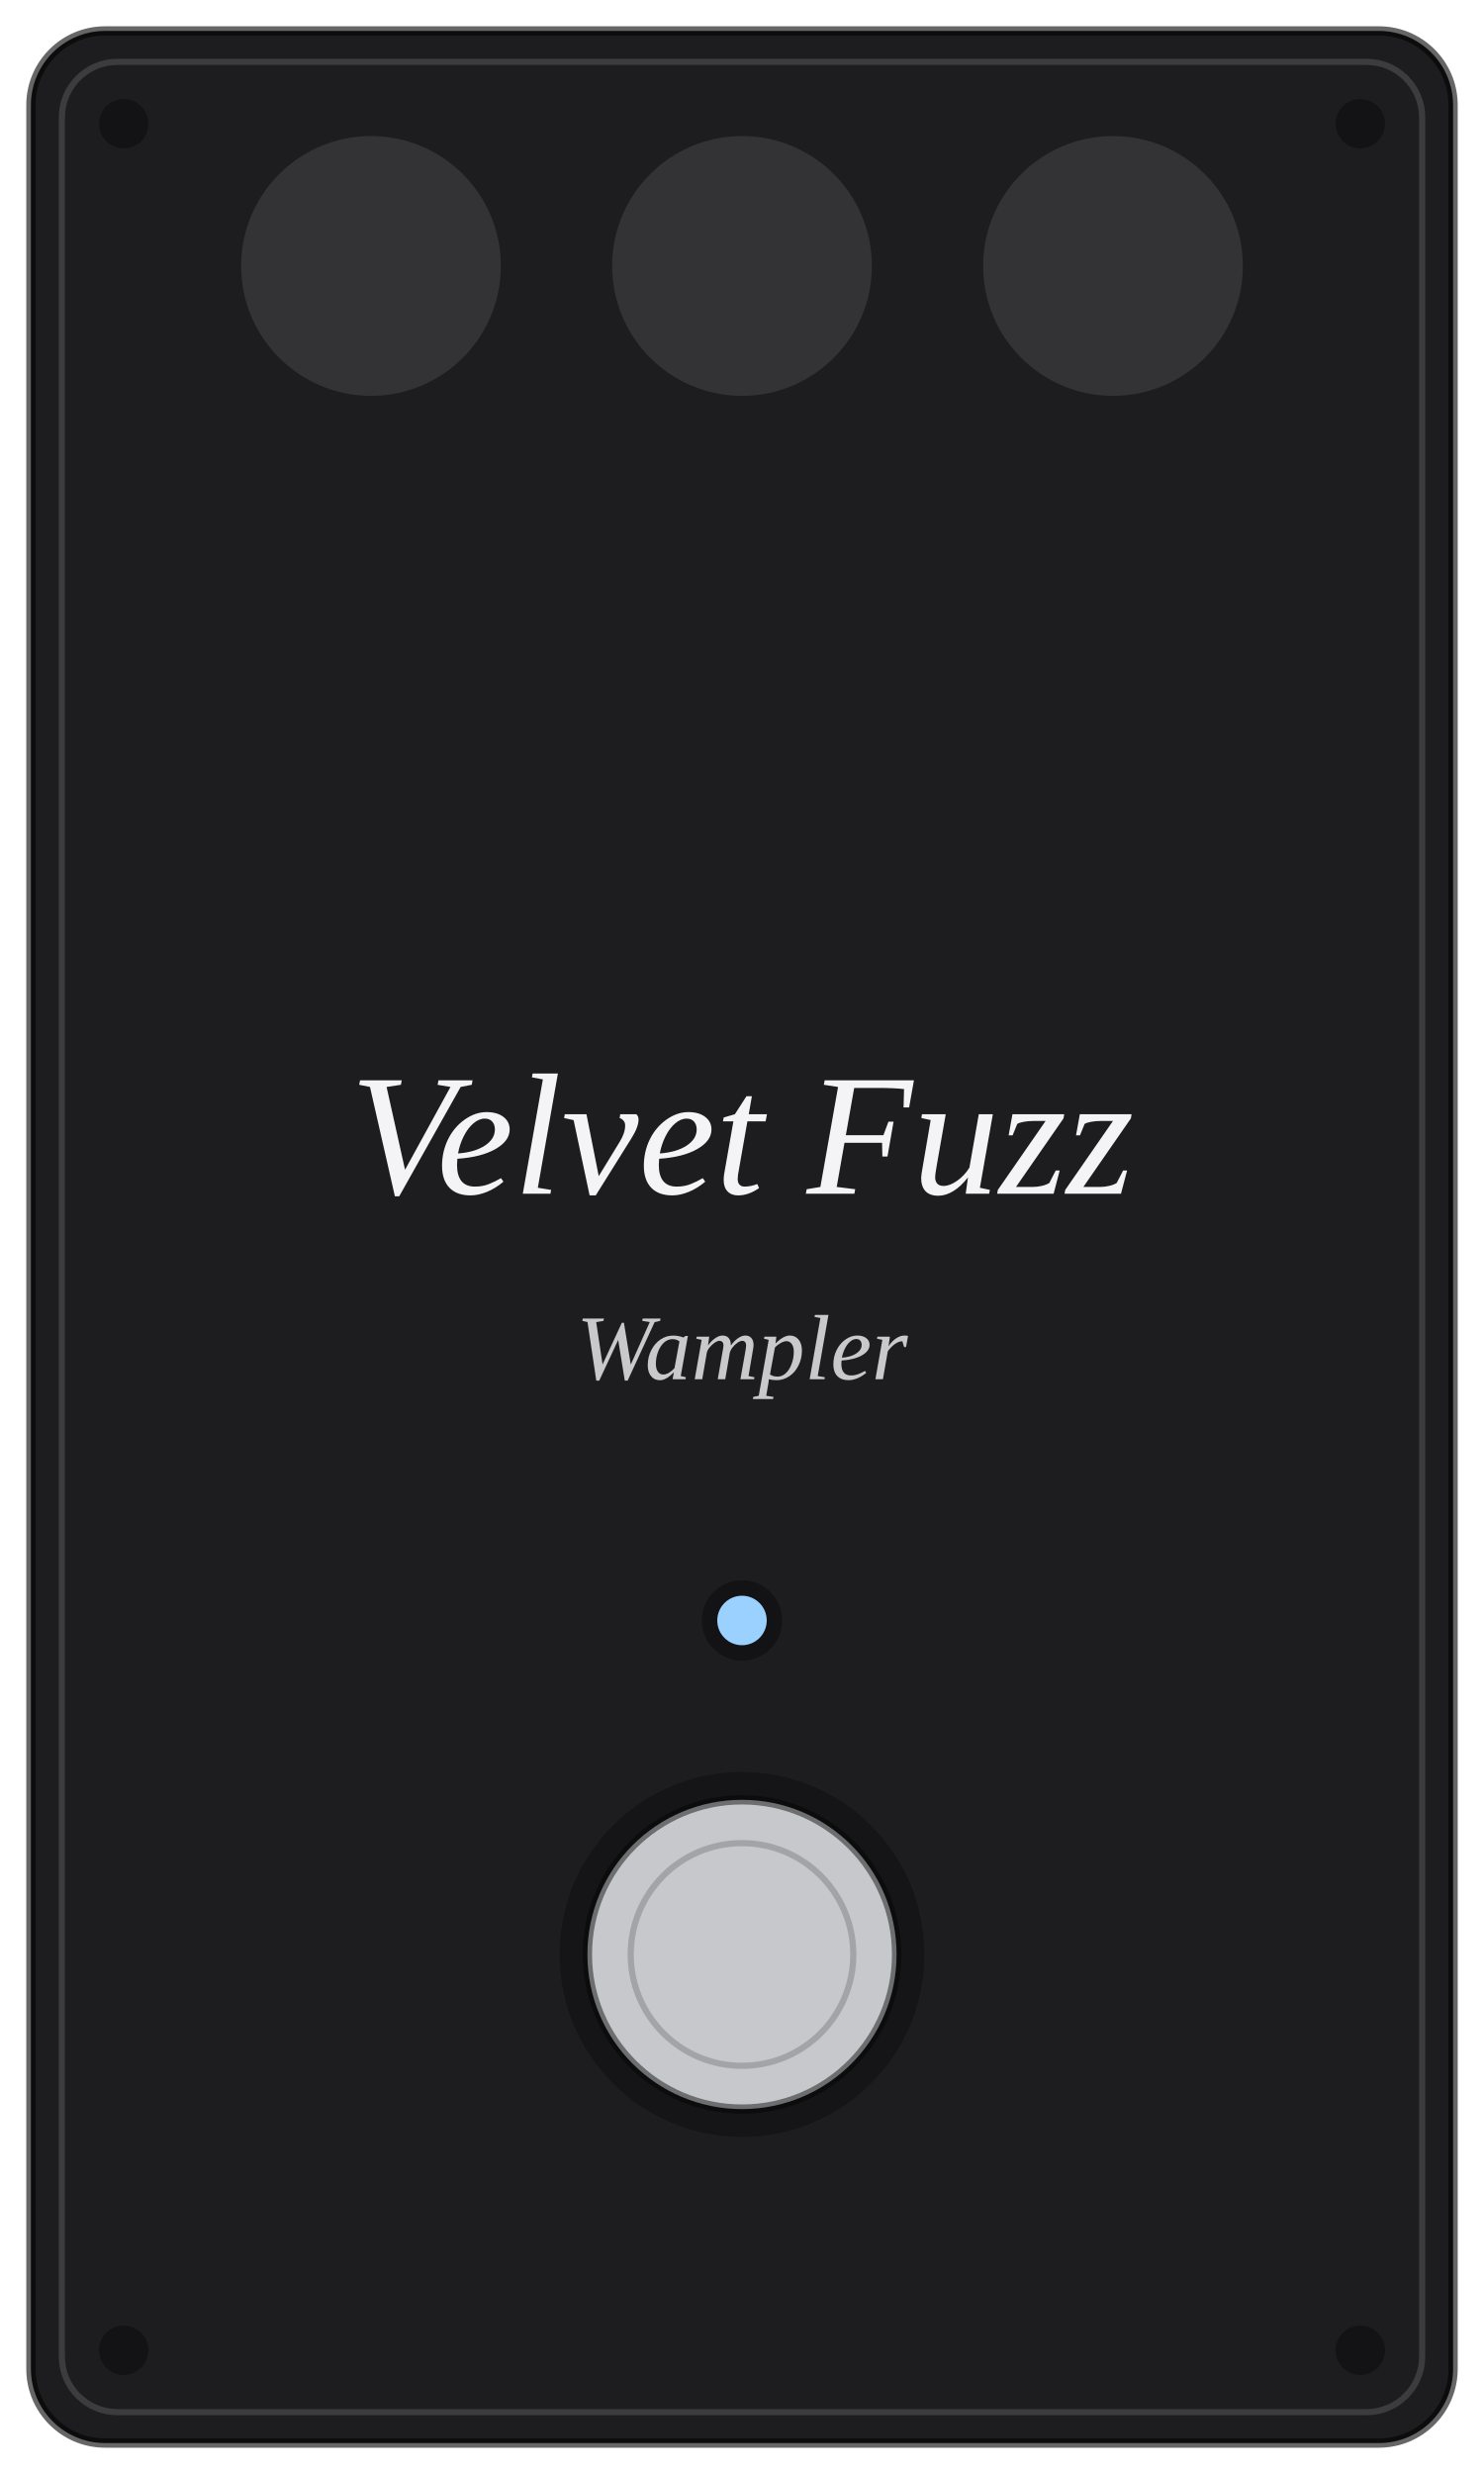
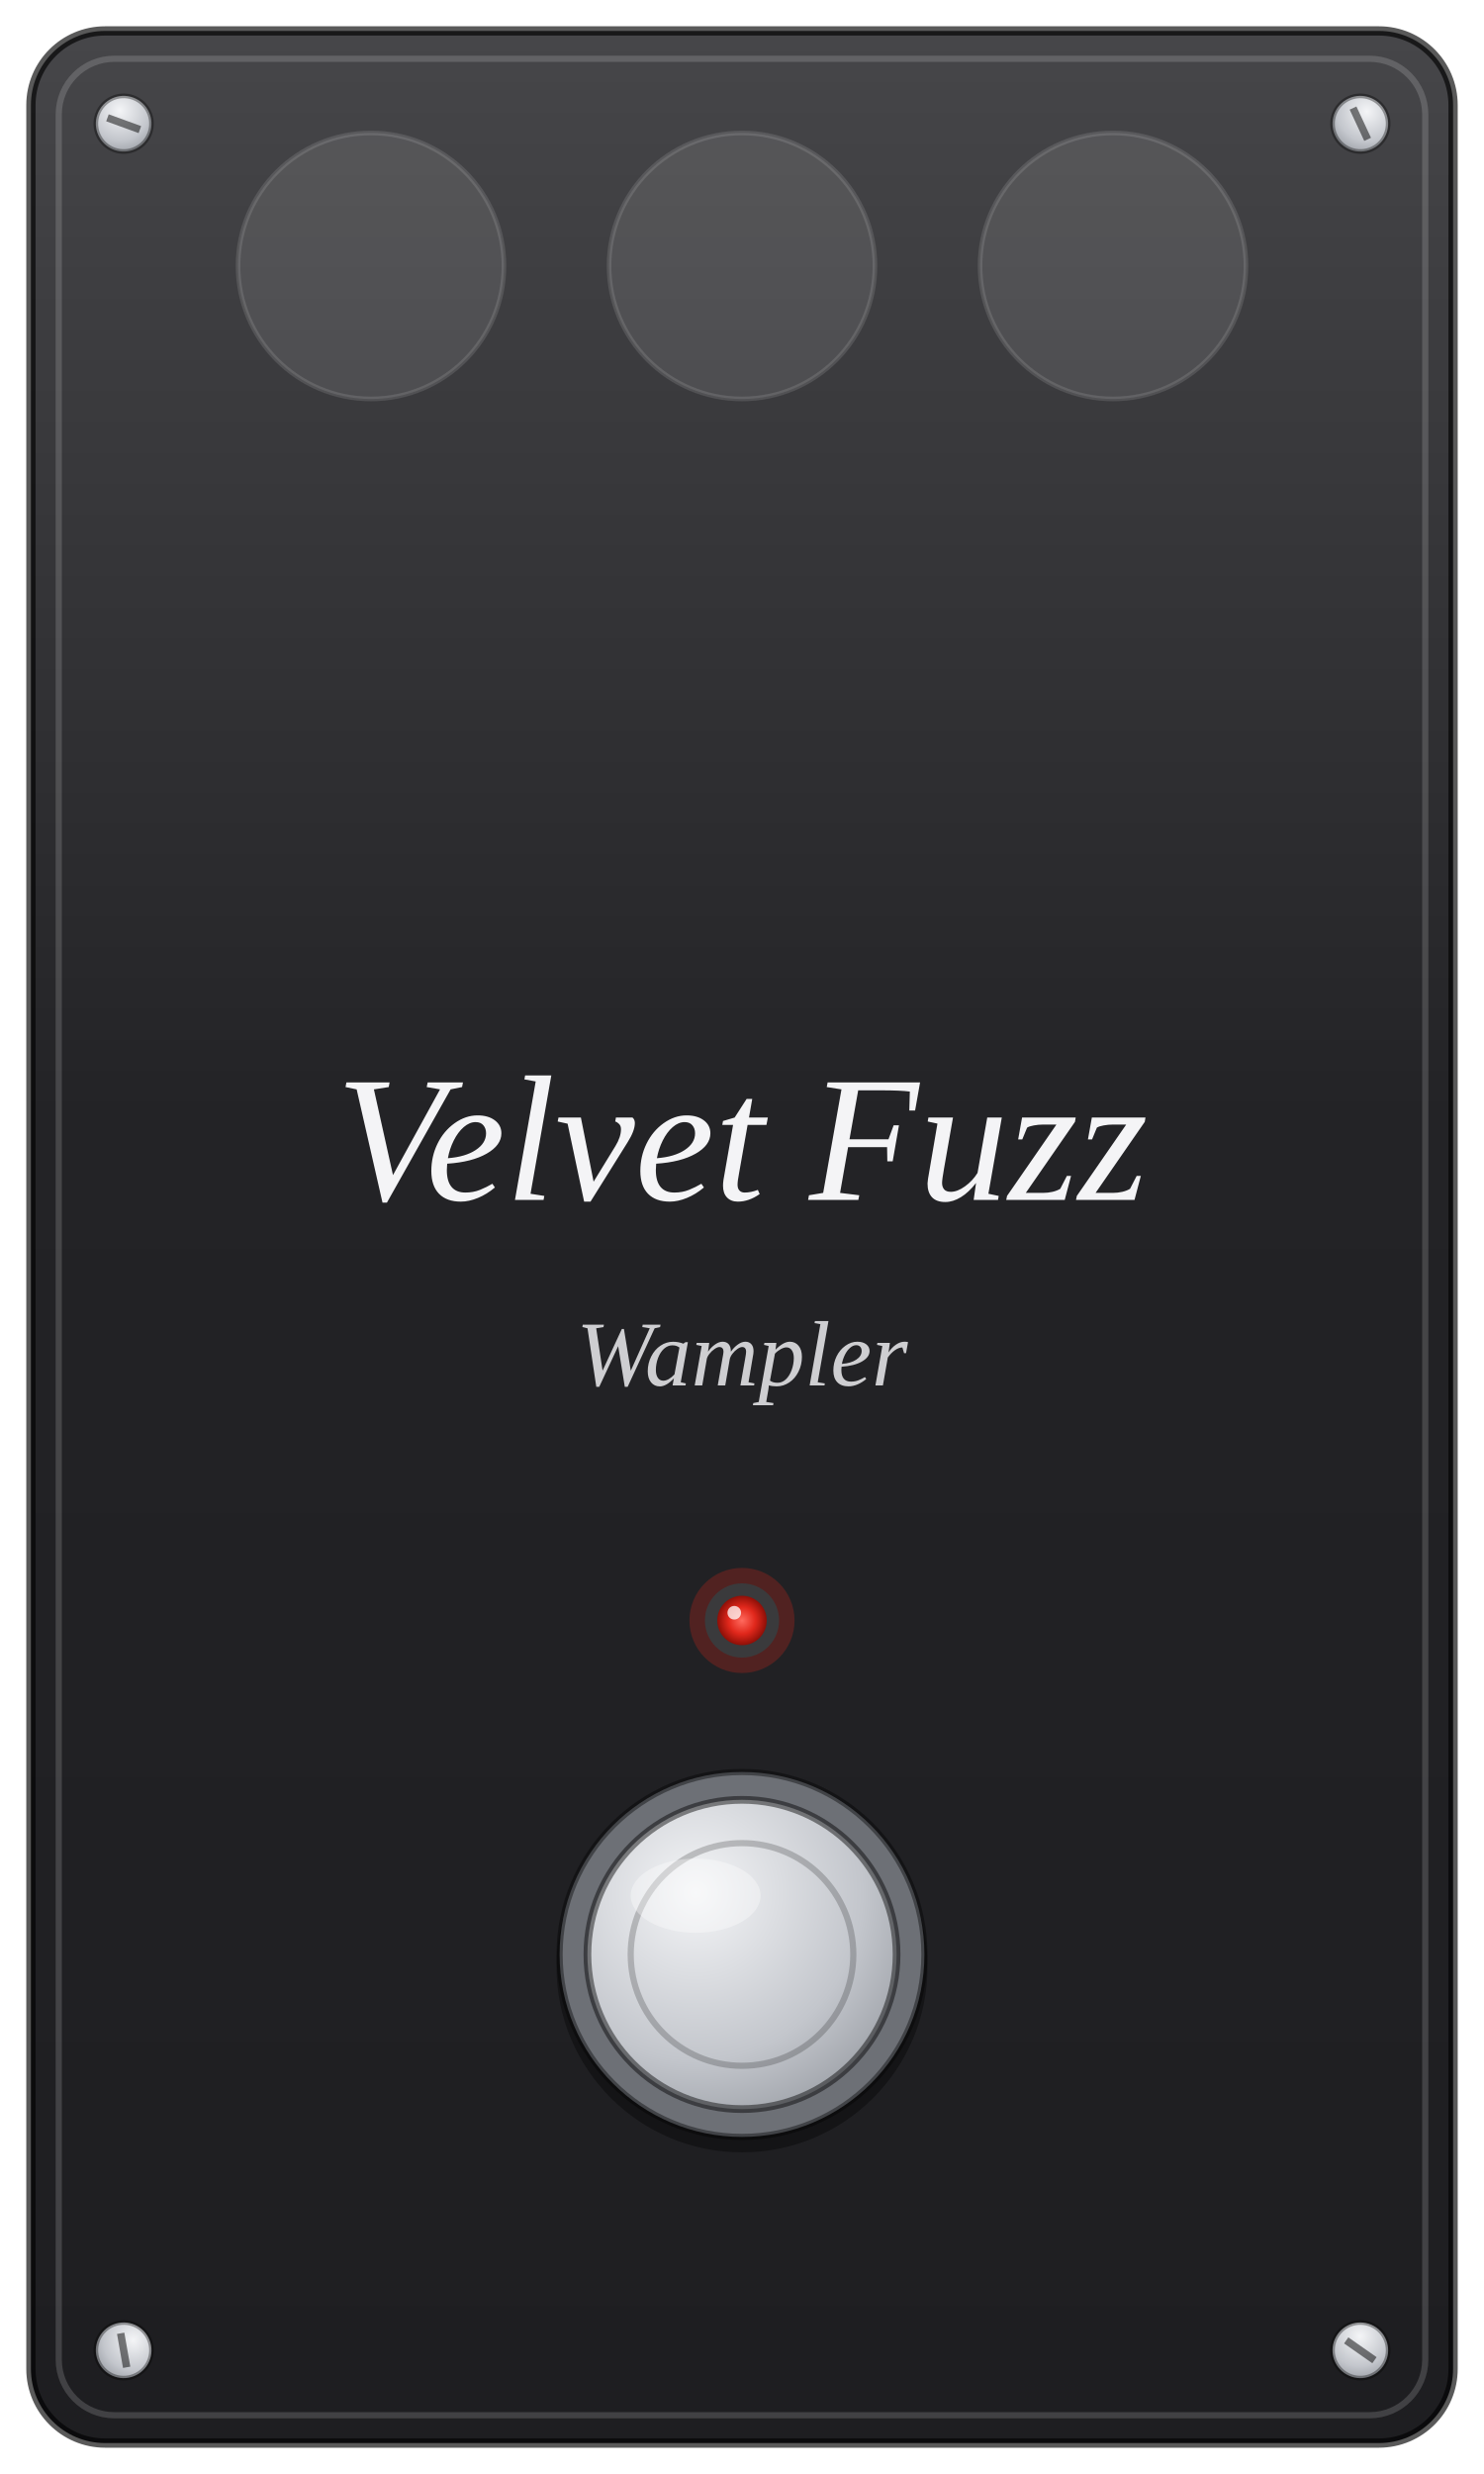
<svg xmlns="http://www.w3.org/2000/svg" width="480" height="800" viewBox="0 0 480 800">
-   <rect x="10" y="10" width="460" height="780" rx="24" fill="#1d1d20" />
-   <rect x="10" y="10" width="460" height="780" rx="24" fill="none" stroke="rgba(0,0,0,0.6)" stroke-width="3" />
-   <rect x="20" y="20" width="440" height="760" rx="18" fill="none" stroke="rgba(255,255,255,0.14)" stroke-width="2" />
-   <circle cx="120" cy="86" r="42" fill="rgba(255,255,255,0.10)" />
-   <circle cx="240" cy="86" r="42" fill="rgba(255,255,255,0.10)" />
-   <circle cx="360" cy="86" r="42" fill="rgba(255,255,255,0.10)" />
-   <text x="240" y="386" text-anchor="middle" font-family="Georgia, 'Times New Roman', serif" font-size="56" font-style="italic" fill="#f4f4f6">Velvet Fuzz</text>
-   <text x="240" y="446" text-anchor="middle" font-family="Georgia, 'Times New Roman', serif" font-size="30" font-style="italic" fill="rgba(244,244,246,0.8)">Wampler</text>
-   <circle cx="240" cy="524" r="13" fill="rgba(0,0,0,0.35)" />
-   <circle cx="240" cy="524" r="8" fill="#9ad1ff" />
-   <circle cx="240" cy="632" r="59" fill="rgba(0,0,0,0.28)" />
-   <circle cx="240" cy="632" r="50" fill="#c7c8cc" />
-   <circle cx="240" cy="632" r="50" fill="none" stroke="rgba(0,0,0,0.45)" stroke-width="3" />
-   <circle cx="240" cy="632" r="36" fill="none" stroke="rgba(0,0,0,0.18)" stroke-width="2" />
-   <g fill="rgba(0,0,0,0.35)">
-     <circle cx="40" cy="40" r="8" />
-     <circle cx="440" cy="40" r="8" />
-     <circle cx="40" cy="760" r="8" />
-     <circle cx="440" cy="760" r="8" />
+   <defs>
+     <linearGradient id="bodyGrad" x1="0" y1="0" x2="0" y2="1">
+       <stop offset="0" stop-color="#464649" />
+       <stop offset="0.45" stop-color="#232326" />
+       <stop offset="1" stop-color="#1e1e21" />
+     </linearGradient>
+     <radialGradient id="metal" cx="0.35" cy="0.3" r="0.9">
+       <stop offset="0" stop-color="#f4f5f7" />
+       <stop offset="0.6" stop-color="#c3c6cc" />
+       <stop offset="1" stop-color="#8e9299" />
+     </radialGradient>
+     <linearGradient id="chrome" x1="0" y1="0" x2="0" y2="1">
+       <stop offset="0" stop-color="#f6f7f9" />
+       <stop offset="0.5" stop-color="#d4d7db" />
+       <stop offset="1" stop-color="#aeb2b8" />
+     </linearGradient>
+     <radialGradient id="ledGlow" cx="0.5" cy="0.5" r="0.5">
+       <stop offset="0" stop-color="#ff6a5e" />
+       <stop offset="0.55" stop-color="#e0271b" />
+       <stop offset="1" stop-color="#8e0f07" />
+     </radialGradient>
+   </defs>
+   <rect x="10" y="10" width="460" height="780" rx="24" fill="url(#bodyGrad)" />
+   <rect x="10" y="10" width="460" height="780" rx="24" fill="none" stroke="rgba(0,0,0,0.65)" stroke-width="3" />
+   <rect x="19" y="19" width="442" height="762" rx="18" fill="none" stroke="rgba(255,255,255,0.16)" stroke-width="2" />
+   <circle cx="120" cy="86" r="43" fill="rgba(255,255,255,0.1)" />
+   <circle cx="120" cy="86" r="43" fill="none" stroke="rgba(255,255,255,0.12)" stroke-width="1.5" />
+   <circle cx="240" cy="86" r="43" fill="rgba(255,255,255,0.1)" />
+   <circle cx="240" cy="86" r="43" fill="none" stroke="rgba(255,255,255,0.12)" stroke-width="1.5" />
+   <circle cx="360" cy="86" r="43" fill="rgba(255,255,255,0.1)" />
+   <circle cx="360" cy="86" r="43" fill="none" stroke="rgba(255,255,255,0.12)" stroke-width="1.5" />
+   <text x="240" y="388" text-anchor="middle" font-family="Georgia, 'Times New Roman', serif" font-size="58" font-style="italic" fill="#f4f4f6">Velvet Fuzz</text>
+   <text x="240" y="448" text-anchor="middle" font-family="Georgia, 'Times New Roman', serif" font-size="30" font-style="italic" fill="rgba(244,244,246,0.82)">Wampler</text>
+   <circle cx="240" cy="524" r="17" fill="rgba(224,39,27,0.25)" />
+   <circle cx="240" cy="524" r="12" fill="#3a3a3c" />
+   <circle cx="240" cy="524" r="8" fill="url(#ledGlow)" />
+   <circle cx="237.5" cy="521.5" r="2.2" fill="rgba(255,255,255,0.75)" />
+   <circle cx="240" cy="636" r="60" fill="rgba(0,0,0,0.35)" />
+   <circle cx="240" cy="632" r="59" fill="#6d7076" />
+   <circle cx="240" cy="632" r="59" fill="none" stroke="rgba(0,0,0,0.4)" stroke-width="2" />
+   <circle cx="240" cy="632" r="50" fill="url(#metal)" />
+   <circle cx="240" cy="632" r="50" fill="none" stroke="rgba(0,0,0,0.45)" stroke-width="2.5" />
+   <circle cx="240" cy="632" r="36" fill="none" stroke="rgba(0,0,0,0.2)" stroke-width="2" />
+   <ellipse cx="225" cy="613" rx="21" ry="12" fill="rgba(255,255,255,0.35)" />
+   <g transform="rotate(20 40 40)">
+     <circle cx="40" cy="40" r="9" fill="url(#metal)" stroke="rgba(0,0,0,0.35)" stroke-width="1.5" />
+     <line x1="34.42" y1="40" x2="45.58" y2="40" stroke="rgba(0,0,0,0.5)" stroke-width="2.4" />
+   </g>
+   <g transform="rotate(65 440 40)">
+     <circle cx="440" cy="40" r="9" fill="url(#metal)" stroke="rgba(0,0,0,0.35)" stroke-width="1.5" />
+     <line x1="434.42" y1="40" x2="445.58" y2="40" stroke="rgba(0,0,0,0.5)" stroke-width="2.4" />
+   </g>
+   <g transform="rotate(80 40 760)">
+     <circle cx="40" cy="760" r="9" fill="url(#metal)" stroke="rgba(0,0,0,0.35)" stroke-width="1.5" />
+     <line x1="34.42" y1="760" x2="45.58" y2="760" stroke="rgba(0,0,0,0.5)" stroke-width="2.4" />
+   </g>
+   <g transform="rotate(35 440 760)">
+     <circle cx="440" cy="760" r="9" fill="url(#metal)" stroke="rgba(0,0,0,0.35)" stroke-width="1.5" />
+     <line x1="434.42" y1="760" x2="445.58" y2="760" stroke="rgba(0,0,0,0.5)" stroke-width="2.4" />
  </g>
</svg>
